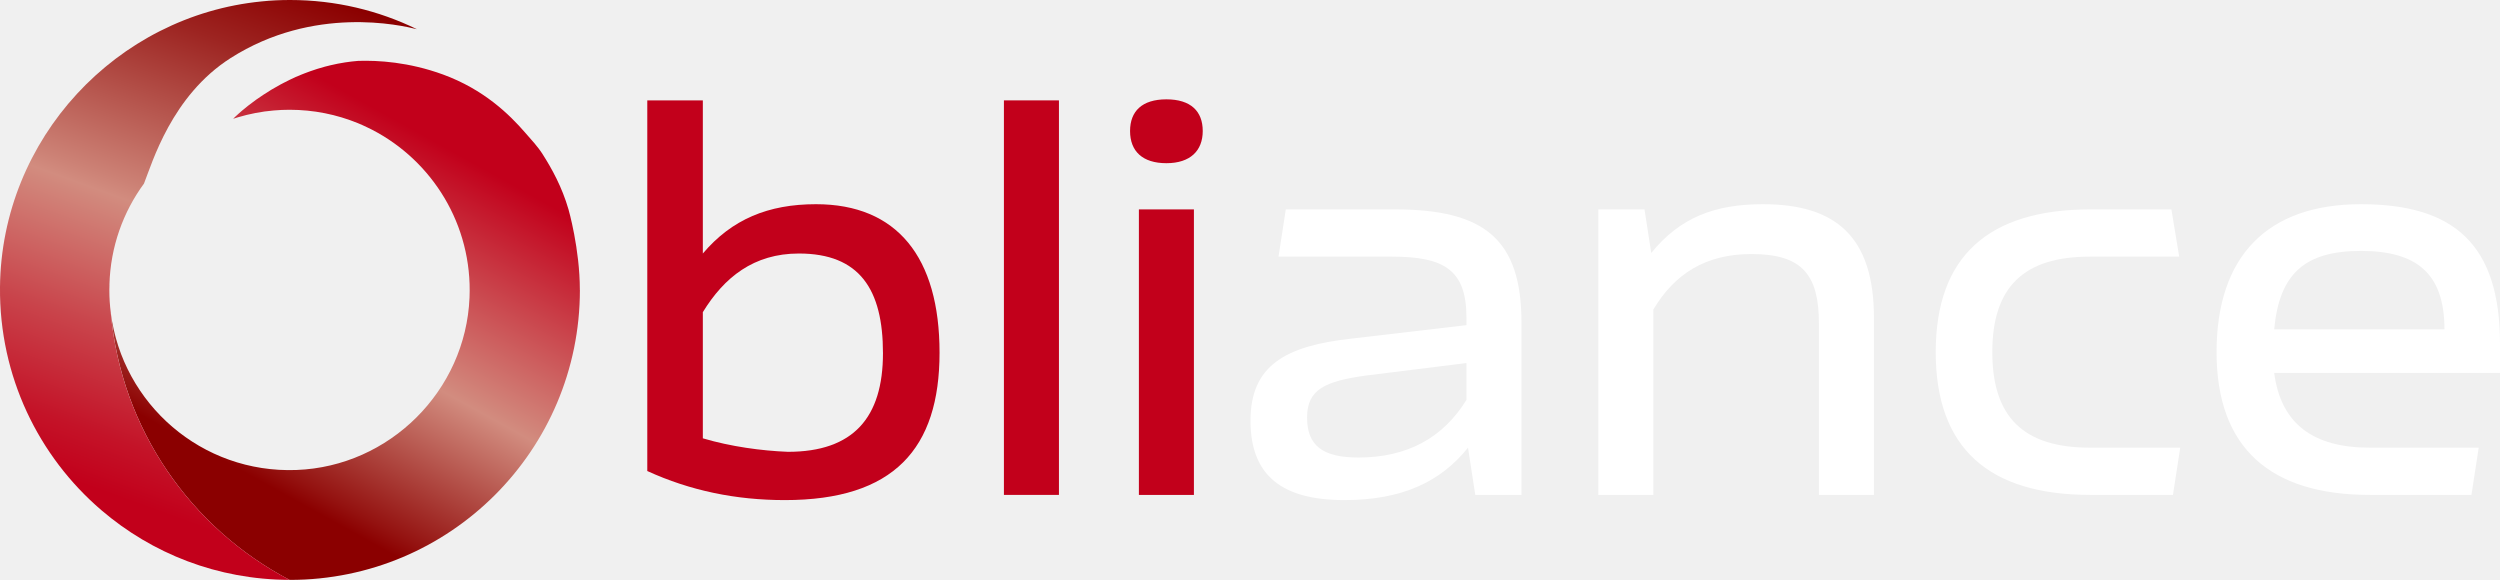
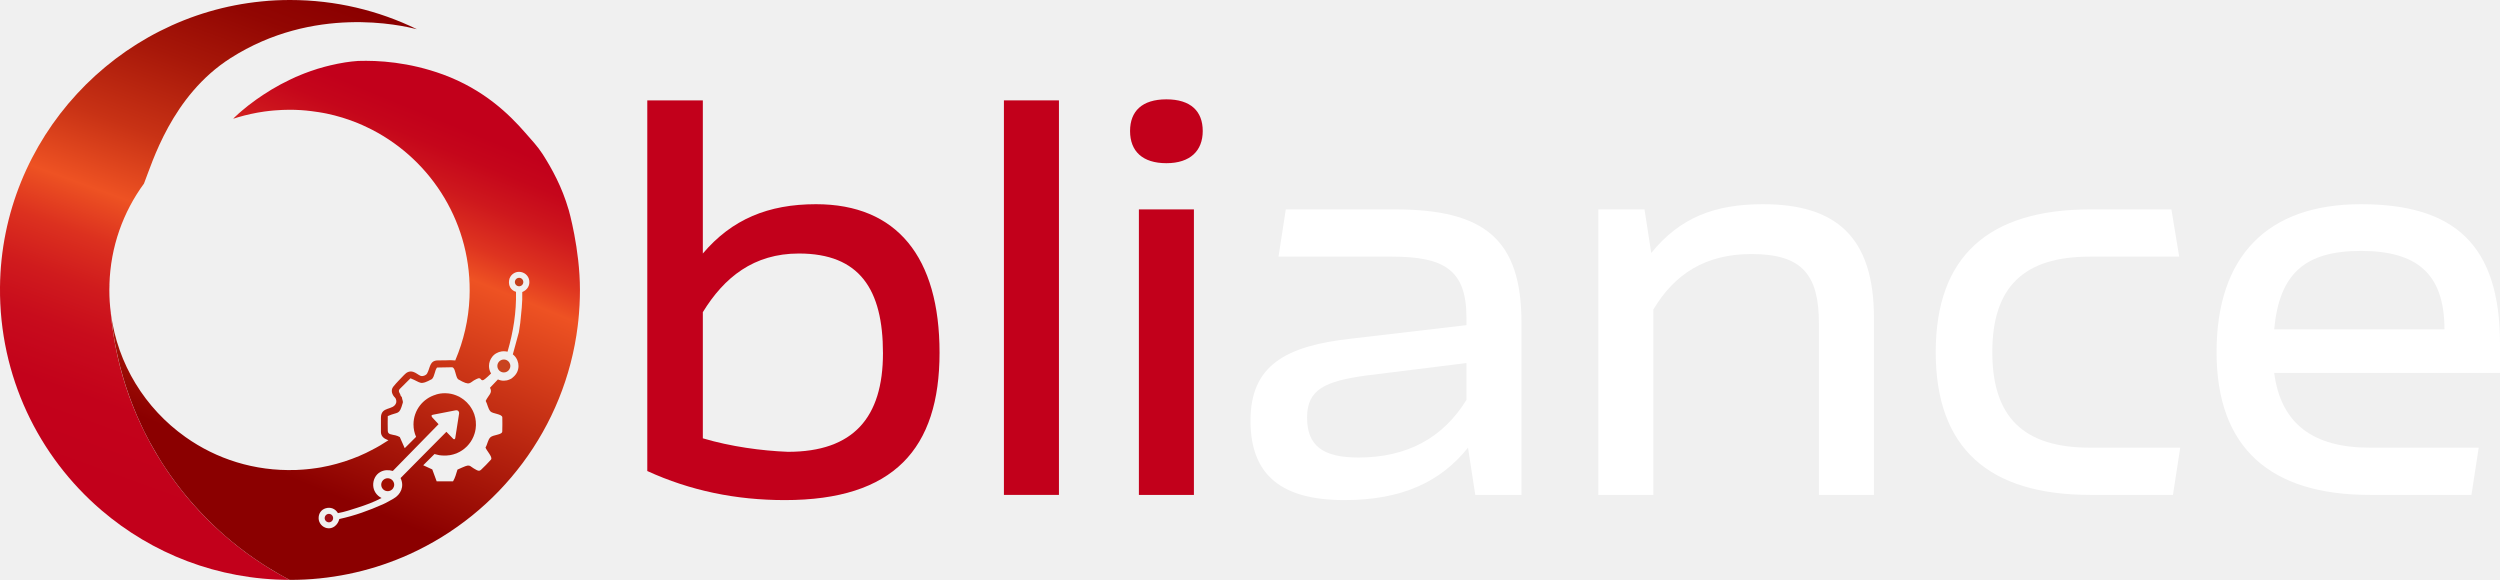
- <svg xmlns="http://www.w3.org/2000/svg" id="Calque_2" data-name="Calque 2" viewBox="0 0 529.75 122.88">
+ <svg xmlns="http://www.w3.org/2000/svg" xmlns:xlink="http://www.w3.org/1999/xlink" id="Calque_2" data-name="Calque 2" viewBox="0 0 529.75 122.88">
  <defs>
    <style>
      .cls-1 {
+         fill: url(#Dégradé_sans_nom_4778-8);
+       }
+ 
+       .cls-2 {
+         fill: url(#Dégradé_sans_nom_4778-7);
+       }
+ 
+       .cls-3 {
+         fill: url(#Dégradé_sans_nom_4778-3);
+       }
+ 
+       .cls-4 {
        fill: #fff;
      }

-       .cls-2 {
+       .cls-5 {
+         fill: url(#Dégradé_sans_nom_4778);
+       }
+ 
+       .cls-6 {
        fill: #c2001b;
      }

-       .cls-3 {
-         fill: url(#Dégradé_sans_nom_3900);
+       .cls-7 {
+         fill: #c9431f;
      }

-       .cls-4 {
-         fill: url(#Dégradé_sans_nom_3912);
+       .cls-8 {
+         fill: url(#Dégradé_sans_nom_5159);
+       }
+ 
+       .cls-9 {
+         fill: #a20f00;
+       }
+ 
+       .cls-10 {
+         fill: url(#Dégradé_sans_nom_4778-4);
+       }
+ 
+       .cls-11 {
+         fill: url(#Dégradé_sans_nom_5208);
+       }
+ 
+       .cls-12 {
+         fill: url(#Dégradé_sans_nom_4778-2);
+       }
+ 
+       .cls-13 {
+         fill: url(#Dégradé_sans_nom_4778-6);
+       }
+ 
+       .cls-14 {
+         fill: url(#Dégradé_sans_nom_4778-5);
+       }
+ 
+       .cls-15 {
+         fill: #a00e15;
+       }
+ 
+       .cls-16 {
+         fill: #c43f1c;
      }
    </style>
-     <linearGradient id="Dégradé_sans_nom_3900" data-name="Dégradé sans nom 3900" x1="100.79" y1="22.04" x2="51.77" y2="110.5" gradientUnits="userSpaceOnUse">
-       <stop offset=".11" stop-color="#c2001b" />
-       <stop offset=".56" stop-color="#d28c7f" />
-       <stop offset=".65" stop-color="#c0695f" />
-       <stop offset=".87" stop-color="#941210" />
-       <stop offset=".91" stop-color="#8b0000" />
-     </linearGradient>
-     <linearGradient id="Dégradé_sans_nom_3912" data-name="Dégradé sans nom 3912" x1="20.66" y1="114.33" x2="63.21" y2="-2.64" gradientUnits="userSpaceOnUse">
+     <linearGradient id="Dégradé_sans_nom_5208" data-name="Dégradé sans nom 5208" x1="20.66" y1="114.33" x2="63.21" y2="-2.64" gradientUnits="userSpaceOnUse">
      <stop offset=".08" stop-color="#c2001b" />
-       <stop offset=".17" stop-color="#c41328" />
-       <stop offset=".34" stop-color="#c9444b" />
-       <stop offset=".56" stop-color="#d28c7f" />
-       <stop offset=".59" stop-color="#cc8175" />
-       <stop offset=".87" stop-color="#9d2421" />
+       <stop offset=".22" stop-color="#c3021b" />
+       <stop offset=".32" stop-color="#c80c1c" />
+       <stop offset=".4" stop-color="#d01b1d" />
+       <stop offset=".48" stop-color="#dc311f" />
+       <stop offset=".55" stop-color="#eb4e22" />
+       <stop offset=".56" stop-color="#ee5223" />
+       <stop offset=".68" stop-color="#c83215" />
+       <stop offset=".82" stop-color="#a71709" />
+       <stop offset=".93" stop-color="#920602" />
      <stop offset="1" stop-color="#8b0000" />
    </linearGradient>
+     <linearGradient id="Dégradé_sans_nom_4778" data-name="Dégradé sans nom 4778" x1="94.37" y1="96.45" x2="94.31" y2="96.6" gradientUnits="userSpaceOnUse">
+       <stop offset=".04" stop-color="#c2001b" />
+       <stop offset=".11" stop-color="#c51b2e" />
+       <stop offset=".41" stop-color="#d28c7f" />
+       <stop offset=".45" stop-color="#cc8175" />
+       <stop offset=".83" stop-color="#9d2421" />
+       <stop offset="1" stop-color="#8b0000" />
+     </linearGradient>
+     <linearGradient id="Dégradé_sans_nom_4778-2" data-name="Dégradé sans nom 4778" x1="95.39" y1="96.34" x2="95.32" y2="96.51" xlink:href="#Dégradé_sans_nom_4778" />
+     <linearGradient id="Dégradé_sans_nom_4778-3" data-name="Dégradé sans nom 4778" x1="97.13" y1="83.97" x2="97.12" y2="84" xlink:href="#Dégradé_sans_nom_4778" />
+     <linearGradient id="Dégradé_sans_nom_4778-4" data-name="Dégradé sans nom 4778" x1="97.39" y1="84.11" x2="97.39" y2="84.11" xlink:href="#Dégradé_sans_nom_4778" />
+     <linearGradient id="Dégradé_sans_nom_4778-5" data-name="Dégradé sans nom 4778" x1="100.81" y1="90.95" x2="100.73" y2="91.14" xlink:href="#Dégradé_sans_nom_4778" />
+     <linearGradient id="Dégradé_sans_nom_4778-6" data-name="Dégradé sans nom 4778" x1="99.82" y1="85.06" x2="96.62" y2="92.88" xlink:href="#Dégradé_sans_nom_4778" />
+     <linearGradient id="Dégradé_sans_nom_5159" data-name="Dégradé sans nom 5159" x1="95.17" y1="16.28" x2="52.95" y2="119.43" gradientUnits="userSpaceOnUse">
+       <stop offset=".08" stop-color="#c2001b" />
+       <stop offset=".13" stop-color="#c5061b" />
+       <stop offset=".2" stop-color="#ce181d" />
+       <stop offset=".28" stop-color="#de3420" />
+       <stop offset=".34" stop-color="#ee5223" />
+       <stop offset=".76" stop-color="#980a04" />
+       <stop offset=".82" stop-color="#8b0000" />
+     </linearGradient>
+     <linearGradient id="Dégradé_sans_nom_4778-7" data-name="Dégradé sans nom 4778" x1="97.62" y1="84.22" x2="97.6" y2="84.27" xlink:href="#Dégradé_sans_nom_4778" />
+     <linearGradient id="Dégradé_sans_nom_4778-8" data-name="Dégradé sans nom 4778" x1="100.54" y1="87.45" x2="100.37" y2="87.85" xlink:href="#Dégradé_sans_nom_4778" />
  </defs>
-   <g id="Calque_8" data-name="Calque 8">
-     <g id="Obliance">
-       <path id="Obliance-2" data-name="Obliance" class="cls-3" d="M122.88,61.44c0,33.93-27.51,61.44-61.44,61.44h-.08c-20.87-10.92-35.66-31.91-37.87-56.52,2.47,19.24,19.25,33.99,39.34,33.23,19.73-.75,35.83-16.78,36.66-36.5.65-15.47-7.91-29.02-20.65-35.6-.33-.17-.66-.34-1-.49-.66-.33-1.33-.62-2.02-.91-4.46-1.82-9.35-2.83-14.47-2.83-1.13,0-2.25.05-3.36.15-2.6.22-5.13.72-7.56,1.44-.17.05-.35.1-.51.16-.17.05-.35.1-.51.16t.03-.03s.02-.02.03-.03c.02-.02.03-.03.05-.05.04-.04.09-.09.16-.16.06-.06.13-.13.21-.2.16-.15.35-.33.58-.53,0,0,.03-.02.03-.03.23-.2.49-.43.79-.69.78-.66,1.78-1.46,2.98-2.32.97-.68,2.06-1.41,3.28-2.15.6-.36,1.25-.72,1.92-1.09.25-.13.51-.27.77-.4.39-.2.78-.4,1.19-.6.41-.19.82-.39,1.24-.58.4-.17.8-.35,1.22-.51.22-.09.43-.17.66-.26.27-.1.53-.21.8-.3.18-.07.37-.14.56-.2.4-.14.8-.28,1.22-.41.03-.02.06-.03.09-.03.53-.16,1.07-.32,1.61-.47.4-.11.79-.21,1.2-.3,1.01-.24,2.05-.45,3.12-.61.39-.06.78-.11,1.18-.16.08,0,.16-.02.23-.03.44-.05.89-.09,1.34-.13h0c4.18-.13,10.67.22,17.98,2.89,8.65,3.17,14.03,8.44,17.36,12.27,1.29,1.48,2.69,2.96,3.74,4.61,1.92,3.02,4.1,6.91,5.49,11.72,0,0,2.4,8.34,2.4,17.04Z" />
-       <path id="Obliance-3" data-name="Obliance" class="cls-4" d="M23.2,60.34c-.02.36-.03.73-.03,1.1,0,1.65.1,3.27.31,4.86,0,.02,0,.03,0,.05v.04c2.23,24.59,17.01,45.57,37.87,56.48-15.23-.02-29.16-5.58-39.89-14.78C8.19,96.72-.17,79.76,0,60.84.3,29.35,24.71,3.31,55.45.3h0c1.98-.21,3.99-.3,6.01-.3,9.64,0,18.77,2.23,26.89,6.19-3.38-.85-21.87-5.11-39.49,6.12-12.5,7.97-16.61,22.22-18.35,26.59-4.42,6.03-7.1,13.4-7.32,21.39v.04Z" />
+   <g id="Obliance">
+     <g id="Obliance-2" data-name="Obliance">
+       <path class="cls-15" d="M70.59,109.79c0,.49-.4.89-.89.89s-.9-.4-.9-.89.4-.9.9-.9.89.4.89.9Z" />
+       <path class="cls-16" d="M110.89,59.77c0,.49-.4.89-.89.89s-.9-.4-.9-.89.4-.9.9-.9.89.4.89.9Z" />
+       <path class="cls-9" d="M83.29,101.94c.15.22.24.49.24.77s-.09.55-.24.77c-.05.07-.11.14-.17.2-.25.25-.59.4-.97.4-.75,0-1.37-.61-1.37-1.37s.62-1.37,1.37-1.37c.38,0,.72.15.97.4.06.06.12.13.17.2Z" />
+       <path class="cls-7" d="M107.9,76.78c.15.22.24.49.24.77s-.09.55-.24.77c-.05.07-.11.14-.17.2-.25.25-.59.4-.97.4-.75,0-1.37-.61-1.37-1.37s.62-1.37,1.37-1.37c.38,0,.72.15.97.4.06.06.12.13.17.2Z" />
+       <path id="Obliance-3" data-name="Obliance" class="cls-11" d="M23.2,60.34c-.02.36-.03.73-.03,1.1,0,1.65.1,3.27.31,4.86,0,.02,0,.03,0,.05v.04c2.23,24.59,17.01,45.57,37.87,56.48-15.23-.02-29.16-5.58-39.89-14.78C8.19,96.72-.17,79.76,0,60.84.3,29.35,24.71,3.31,55.45.3h0c1.98-.21,3.99-.3,6.01-.3,9.64,0,18.77,2.23,26.89,6.19-3.38-.85-21.87-5.11-39.49,6.12-12.5,7.97-16.61,22.22-18.35,26.59-4.42,6.03-7.1,13.4-7.32,21.39v.04Z" />
      <g>
-         <path class="cls-2" d="M199.09,74.73c0,20.35-9.68,31.24-32.78,31.24-10.34,0-20.02-1.98-29.15-6.16V21.27h11.77v32.45c6.16-7.26,13.86-10.45,23.98-10.45,17.16,0,26.18,11.22,26.18,31.46ZM187.1,74.84c0-13.53-4.95-21.12-17.82-21.12-9.57,0-15.84,5.06-20.35,12.43v26.73c5.94,1.76,12.43,2.64,18.04,2.86,13.86,0,20.13-7.26,20.13-20.9Z" />
-         <path class="cls-2" d="M212.73,21.27h11.66v83.6h-11.66V21.27Z" />
-         <path class="cls-2" d="M239.46,27.76c0-4.18,2.53-6.71,7.7-6.71s7.7,2.53,7.7,6.71-2.64,6.82-7.7,6.82-7.7-2.53-7.7-6.82ZM241.33,44.37h11.66v60.5h-11.66v-60.5Z" />
-         <path class="cls-1" d="M322.4,68.35v36.52h-9.79l-1.54-10.01c-5.72,7.15-13.86,11.11-26.18,11.11-13.2,0-19.91-5.17-19.91-16.83s7.37-15.84,21.34-17.38l24.42-2.86v-1.65c0-10.23-4.95-12.87-15.84-12.87h-23.98l1.54-10.01h23.1c18.92,0,26.84,6.27,26.84,23.98ZM310.74,84.74v-7.81l-21.23,2.64c-8.8,1.21-12.54,2.97-12.54,8.91s3.3,8.47,10.89,8.47c10.34,0,17.93-4.18,22.88-12.21Z" />
-         <path class="cls-1" d="M397.09,67.36v37.51h-11.66v-36.3c0-10.34-3.52-14.74-14.3-14.74-9.68,0-16.28,4.18-20.79,11.77v39.27h-11.66v-60.5h9.79l1.43,9.24c6.05-7.48,13.42-10.34,23.65-10.34,15.4,0,23.54,6.82,23.54,24.09Z" />
-         <path class="cls-1" d="M410.18,74.62c0-20.35,11.22-30.25,32.78-30.25h17.16l1.65,10.01h-18.92c-13.97,0-20.68,6.38-20.68,20.24s6.71,20.24,20.68,20.24h19.14l-1.54,10.01h-17.49c-21.56,0-32.78-9.9-32.78-30.25Z" />
-         <path class="cls-1" d="M529.75,79.02h-47.85c1.43,10.89,8.36,15.84,20.24,15.84h23.1l-1.54,10.01h-21.56c-21.01,0-32.45-9.9-32.45-30.25s10.78-31.35,30.58-31.35,29.48,8.58,29.48,29.59v6.16ZM517.98,69.78c0-11.88-5.94-16.61-17.71-16.61s-17.27,4.73-18.37,16.61h36.08Z" />
+         <path class="cls-6" d="M199.09,74.73c0,20.35-9.68,31.24-32.78,31.24-10.34,0-20.02-1.98-29.15-6.16V21.27h11.77v32.45c6.16-7.26,13.86-10.45,23.98-10.45,17.16,0,26.18,11.22,26.18,31.46ZM187.1,74.84c0-13.53-4.95-21.12-17.82-21.12-9.57,0-15.84,5.06-20.35,12.43v26.73c5.94,1.76,12.43,2.64,18.04,2.86,13.86,0,20.13-7.26,20.13-20.9Z" />
+         <path class="cls-6" d="M212.73,21.27h11.66v83.6h-11.66V21.27Z" />
+         <path class="cls-6" d="M239.46,27.76c0-4.18,2.53-6.71,7.7-6.71s7.7,2.53,7.7,6.71-2.64,6.82-7.7,6.82-7.7-2.53-7.7-6.82ZM241.33,44.37h11.66v60.5h-11.66v-60.5Z" />
+         <path class="cls-4" d="M322.4,68.35v36.52h-9.79l-1.54-10.01c-5.72,7.15-13.86,11.11-26.18,11.11-13.2,0-19.91-5.17-19.91-16.83s7.37-15.84,21.34-17.38l24.42-2.86v-1.65c0-10.23-4.95-12.87-15.84-12.87h-23.98l1.54-10.01h23.1c18.92,0,26.84,6.27,26.84,23.98ZM310.74,84.74v-7.81l-21.23,2.64c-8.8,1.21-12.54,2.97-12.54,8.91s3.3,8.47,10.89,8.47c10.34,0,17.93-4.18,22.88-12.21Z" />
+         <path class="cls-4" d="M397.09,67.36v37.51h-11.66v-36.3c0-10.34-3.52-14.74-14.3-14.74-9.68,0-16.28,4.18-20.79,11.77v39.27h-11.66v-60.5h9.79l1.43,9.24c6.05-7.48,13.42-10.34,23.65-10.34,15.4,0,23.54,6.82,23.54,24.09Z" />
+         <path class="cls-4" d="M410.18,74.62c0-20.35,11.22-30.25,32.78-30.25h17.16l1.65,10.01h-18.92c-13.97,0-20.68,6.38-20.68,20.24s6.71,20.24,20.68,20.24h19.14l-1.54,10.01h-17.49c-21.56,0-32.78-9.9-32.78-30.25Z" />
+         <path class="cls-4" d="M529.75,79.02h-47.85c1.43,10.89,8.36,15.84,20.24,15.84h23.1l-1.54,10.01h-21.56c-21.01,0-32.45-9.9-32.45-30.25s10.78-31.35,30.58-31.35,29.48,8.58,29.48,29.59v6.16ZM517.98,69.78c0-11.88-5.94-16.61-17.71-16.61s-17.27,4.73-18.37,16.61h36.08Z" />
      </g>
    </g>
+     <path class="cls-5" d="M94.55,96.53c-.1,0-.2.02-.31.02-.05,0-.09,0-.13-.01.15,0,.29,0,.44,0Z" />
+     <path class="cls-12" d="M95.55,96.41c-.07.02-.14.03-.21.04-.06.01-.13.02-.19.02.13-.01.26-.04.4-.06Z" />
+     <path class="cls-3" d="M97.35,84.1c-.11-.06-.22-.11-.33-.16-.04-.02-.09-.05-.13-.07.1.04.2.08.29.13.02.01.04.02.06.03.04.02.07.04.11.07Z" />
+     <path class="cls-10" d="M97.42,84.13s-.05-.02-.07-.03c.02,0,.04,0,.06.02h.01Z" />
+     <path class="cls-14" d="M100.79,90.95c-.01.08-.03.15-.05.22.02-.07.03-.14.04-.21,0-.01.01-.01.01-.01Z" />
+     <path class="cls-13" d="M97.41,84.12c-.06-.03-.12-.06-.17-.09-.02-.01-.04-.02-.06-.03-.05-.03-.11-.05-.16-.06.11.05.22.1.33.16.02,0,.04.02.07.03h-.01ZM97.43,84.14c.12.07.24.13.35.21-.02-.02-.05-.04-.07-.05-.1-.05-.19-.11-.28-.16ZM100.54,87.88c-.02-.06-.03-.12-.05-.17-.04-.11-.08-.22-.14-.33.07.18.14.36.2.55,0-.01-.01-.03-.01-.05ZM98.55,94.95c.15-.12.29-.23.42-.37.14-.14.27-.29.38-.44-.24.3-.51.56-.8.81ZM97.41,84.12c-.06-.03-.12-.06-.17-.09-.02-.01-.04-.02-.06-.03-.05-.03-.11-.05-.16-.06.11.05.22.1.33.16.02,0,.04.02.07.03h-.01ZM98.55,94.95c.15-.12.29-.23.42-.37.14-.14.27-.29.38-.44-.24.3-.51.56-.8.81ZM97.43,84.14c.12.07.24.13.35.21-.02-.02-.05-.04-.07-.05-.1-.05-.19-.11-.28-.16ZM100.54,87.88c-.02-.06-.03-.12-.05-.17-.04-.11-.08-.22-.14-.33.07.18.14.36.2.55,0-.01-.01-.03-.01-.05ZM100.54,87.88c-.02-.06-.03-.12-.05-.17-.04-.11-.08-.22-.14-.33.07.18.14.36.2.55,0-.01-.01-.03-.01-.05ZM98.55,94.95c.15-.12.29-.23.42-.37.14-.14.27-.29.38-.44-.24.3-.51.56-.8.81ZM97.43,84.14c.12.07.24.13.35.21-.02-.02-.05-.04-.07-.05-.1-.05-.19-.11-.28-.16ZM97.24,84.03s-.04-.02-.06-.03c-.05-.03-.11-.05-.16-.06.11.05.22.1.33.16.02,0,.04.02.07.03h-.01c-.06-.04-.12-.07-.17-.1ZM100.54,87.88c-.02-.06-.03-.12-.05-.17-.04-.11-.08-.22-.14-.33.07.18.14.36.2.55,0-.01-.01-.03-.01-.05ZM98.55,94.95c.15-.12.29-.23.42-.37.14-.14.27-.29.38-.44-.24.3-.51.56-.8.81ZM97.43,84.14c.12.07.24.13.35.21-.02-.02-.05-.04-.07-.05-.1-.05-.19-.11-.28-.16ZM97.24,84.03s-.04-.02-.06-.03c-.05-.03-.11-.05-.16-.06.11.05.22.1.33.16.02,0,.04.02.07.03h-.01c-.06-.04-.12-.07-.17-.1ZM97.24,84.03s.07.04.11.07c.02,0,.04,0,.06.02-.06-.03-.12-.06-.17-.09ZM98.55,94.95c.15-.12.29-.23.42-.37.14-.14.27-.29.38-.44-.24.3-.51.56-.8.81ZM97.43,84.14c.12.07.24.13.35.21-.02-.02-.05-.04-.07-.05-.1-.05-.19-.11-.28-.16ZM100.54,87.88c-.02-.06-.03-.12-.05-.17-.04-.11-.08-.22-.14-.33.07.18.14.36.2.55,0-.01-.01-.03-.01-.05Z" />
+     <path class="cls-8" d="M120.48,44.41c-1.39-4.82-3.56-8.71-5.48-11.73-1.06-1.65-2.45-3.13-3.75-4.61-3.34-3.83-8.71-9.1-17.36-12.28-7.31-2.67-13.79-3.01-17.98-2.88h-.01c-.44.03-.89.07-1.33.12-.08,0-.16.02-.24.03-.39.05-.79.1-1.18.16-1.07.17-2.11.38-3.12.62-.4.09-.8.19-1.2.3-.54.15-1.09.3-1.61.46-.04,0-.06.02-.1.04-.41.13-.82.27-1.21.4-.19.06-.38.13-.56.2-.28.1-.54.2-.81.3-.22.09-.44.18-.65.26-.41.17-.82.34-1.22.51-.42.19-.83.39-1.24.58-.4.2-.8.4-1.19.6-.26.12-.52.26-.77.39-.67.36-1.32.73-1.92,1.09-1.22.73-2.31,1.47-3.28,2.15-1.21.86-2.21,1.66-2.98,2.32-.3.26-.56.49-.8.69,0,.01-.02.02-.03.03-.23.21-.42.39-.58.54-.03.02-.05.05-.08.07-.05.04-.09.08-.13.12-.06.07-.11.12-.15.16-.02.02-.04.03-.05.05-.02.02-.03.03-.04.04l-.02.02c.16-.05.33-.1.51-.15.16-.05.33-.11.5-.16,1.83-.54,3.71-.95,5.63-1.22.32-.05.64-.09.97-.12.03-.01.06-.01.1-.01.19-.03.39-.05.58-.06.19-.02.39-.03.58-.05,1.02-.08,2.04-.13,3.07-.13,1.57,0,3.12.09,4.64.29.52.06,1.05.13,1.57.22.3.05.59.1.89.15.24.05.49.09.73.14,2.3.48,4.52,1.16,6.64,2.03.69.29,1.36.58,2.02.91.33.15.67.32,1,.49,12.74,6.58,21.29,20.12,20.65,35.6-.2,4.66-1.25,9.11-2.99,13.21h0s-.02.05-.02.08c-.32-.03-.66-.05-1.03-.06-.32,0-.62.01-.9.03l-1.79.02c-1.76.03-1.58,1.56-2.25,2.76-.23.43-1.02.69-1.44.49-.52-.25-.92-.62-1.44-.8-.81-.29-1.47.05-2.01.64-.77.83-1.6,1.61-2.3,2.5-.59.76-.21,1.74.38,2.29.27.25.34.85.24,1.13-.58,1.67-3.24.62-3.22,3.17v3.01c.02.86.59,1.36,1.45,1.68.05.01.09.03.14.05-1.14.76-2.33,1.46-3.56,2.08-.39.21-.78.41-1.18.6-.95.46-1.93.87-2.95,1.25-.54.2-1.09.39-1.63.57-.55.18-1.1.34-1.66.49-.42.12-.85.23-1.29.33-.16.04-.32.07-.48.11-.42.1-.85.18-1.28.26-.01.01-.02.01-.03.01-.19.03-.38.07-.57.1-.22.04-.44.08-.66.1-.38.06-.75.11-1.13.15-.28.04-.56.07-.84.09-.27.03-.54.05-.8.07-.27.01-.54.03-.81.05-.07,0-.15.01-.22.01-.08.01-.17.01-.25.02s-.16.01-.24.01h-.12c-8.69.28-16.75-2.33-23.29-6.97-.02-.01-.05-.03-.07-.05-8.46-6.01-14.36-15.39-15.75-26.17.03.29.05.58.09.87.01.07.02.14.03.21-.01.03-.01.06.01.08.02.3.05.58.09.87.02.24.05.47.09.7.07.6.16,1.2.25,1.8.04.25.08.5.13.75v.04c.06.4.13.8.21,1.2,0,.01,0,.02.01.03.01.09.03.19.05.28.08.45.17.89.27,1.33.09.43.18.85.28,1.27.09.42.19.85.3,1.27.05.21.11.42.16.63.05.21.1.41.17.62.15.58.31,1.14.48,1.71h0c.08.28.16.55.25.82.01.08.04.16.07.23.07.25.15.5.23.74.08.28.18.55.28.82.15.47.31.93.48,1.39.19.55.4,1.09.61,1.62.09.26.19.51.3.76.23.59.48,1.18.73,1.76.3.68.6,1.35.92,2.02.02.05.05.1.07.15.18.38.36.78.55,1.16h0s.05.09.07.13c.07.12.13.24.19.36.11.21.21.42.32.62.15.29.3.58.45.86.04.08.08.15.13.23,0,.02.01.05.03.07.03.06.07.11.1.17.02.04.05.09.08.13.11.2.23.41.34.61.33.6.68,1.2,1.04,1.79.29.48.58.96.88,1.44,2.39,3.75,5.11,7.26,8.15,10.49.29.32.58.63.9.94.15.17.32.35.5.52.51.52,1.03,1.03,1.56,1.53,1.54,1.47,3.16,2.87,4.83,4.19.15.12.31.24.47.37,1.04.81,2.11,1.6,3.2,2.35.45.32.91.63,1.37.92.24.17.48.32.73.48.34.22.68.44,1.03.64,1.42.89,2.88,1.72,4.37,2.5h.01s.01.01.01.01h.08c8.49,0,16.57-1.72,23.92-4.83.46-.2.92-.39,1.37-.6,19.11-8.64,33.01-26.78,35.68-48.39.01-.06.02-.11.02-.17.04-.32.08-.63.11-.95.22-2.13.34-4.3.34-6.5,0-8.69-2.4-17.03-2.4-17.03ZM84.88,101.3c.85,1.75.06,3.49-1.51,4.37-.76.42-1.42.83-2.23,1.19-2.97,1.32-5.94,2.4-9.24,3.12-.3,1.28-1.42,2.19-2.63,1.93-1.06-.23-1.7-1.12-1.75-2-.06-1.1.57-1.93,1.48-2.2,1.04-.31,2.02.05,2.61,1.02,1.46-.26,2.79-.72,4.19-1.17,1.73-.55,3.35-1.14,5.05-2.03-1.12-.58-1.72-1.57-1.77-2.68-.04-1.15.5-2.3,1.55-2.86.81-.43,1.69-.45,2.61-.2l5.74-5.86,3.95-4.04-1.35-1.46c-.09-.1-.13-.22-.14-.32,0-.12.12-.19.27-.22l4.82-.94c.23-.04.47.01.6.15.09.09.19.31.15.53l-.81,5.19c-.03.14-.08.21-.15.24-.11.04-.2.02-.29-.08l-1.44-1.48-3.95,3.98-5.76,5.82ZM110.67,61.89c.06,2.26-.21,4.4-.43,6.56-.1.65-.19,1.3-.29,1.95-.43,1.57-.85,3.12-1.28,4.69.37.28.68.66.88,1.09h0s.03.06.04.08c0,.01.01.02.01.02.01.02.02.04.02.06.02.03.03.06.03.09,0,0,.02.01.01.02.14.34.21.71.21,1.1,0,.97-.45,1.81-1.15,2.38-.11.11-.21.18-.26.22-.02.02-.04.03-.05.04-.08.05-.16.09-.24.13-.08.04-.17.08-.25.11-.36.16-.76.24-1.17.24-.44,0-.86-.09-1.24-.27l-1.68,1.76c.62,1.1-.33,1.55-.91,2.79.38.69.48,1.63,1,2.22.48.53,2.48.53,2.52,1.27.04,1,0,1.97-.01,2.97,0,.77-1.93.68-2.53,1.27-.54.53-.6,1.48-1.02,2.14.17.63,1.6,2.06,1.16,2.57-.67.77-1.39,1.46-2.12,2.17-.29.29-.59.21-.93.04-1.99-1-.94-1.49-4.05-.09-.29.92-.48,1.7-.94,2.49h-3.47l-.93-2.53-1.92-.88,2.39-2.38c.23.07.46.13.69.17.11.03.22.05.32.07.05.01.09.01.13.02.14.02.28.04.41.04.14.02.28.02.42.02.02,0,.04,0,.06,0,.15,0,.29,0,.44,0,.2-.01.4-.03.6-.06.13-.01.26-.04.4-.06.17-.03.34-.07.51-.12.46-.12.92-.3,1.34-.54.36-.19.7-.43,1.02-.68.03-.03.06-.06.09-.09.01,0,.03-.02.04-.03.29-.25.56-.51.8-.81.13-.16.26-.33.38-.5.12-.18.23-.36.33-.55.1-.18.2-.38.28-.58.08-.19.16-.4.22-.6.05-.16.09-.31.13-.47.02-.09.04-.18.05-.27.02-.07.03-.14.04-.21,0-.01.01-.01.01-.01h0c.08-.56.1-1.12.04-1.69-.03-.22-.06-.43-.1-.65v-.02c-.05-.22-.11-.44-.18-.66-.06-.19-.13-.37-.2-.55-.06-.13-.12-.27-.18-.4-.07-.13-.14-.26-.22-.39-.06-.1-.12-.21-.19-.3-.07-.12-.15-.23-.23-.34-.17-.22-.35-.43-.54-.62-.05-.05-.09-.1-.14-.14-.11-.12-.23-.22-.36-.32-.03-.03-.07-.06-.11-.09-.11-.09-.22-.17-.33-.25-.09-.06-.18-.12-.27-.18-.11-.08-.23-.14-.35-.21,0,0-.01,0-.01-.01-.03-.01-.05-.02-.07-.03-.11-.06-.22-.11-.33-.16-.04-.02-.09-.05-.13-.07-.01,0-.01-.01-.02-.01-.09-.04-.19-.08-.28-.11-.02-.01-.03-.02-.05-.02-.3-.11-.61-.21-.92-.27-.16-.03-.32-.06-.48-.08-.1-.02-.2-.03-.31-.03-.34-.03-.68-.04-1.03-.01-.16.01-.32.03-.48.05-.16.02-.32.06-.47.09-.16.04-.32.08-.48.13,0,.01-.01.01-.01.02-2.73.8-4.73,3.3-4.73,6.31,0,.94.19,1.83.55,2.63l-2.41,2.4-1.04-2.35c-.31-.19-.62-.29-.92-.37-.88-.22-1.61-.15-1.63-.96-.02-1.03-.03-2.06,0-3.12,2.26-1.02,2.4-.1,3.16-2.75.16-.35-.15-.79-.16-1.21-.09-.1-.17-.29-.28-.37-.03-.47-.7-.9-.15-1.45l2.24-2.23c2.32.9,1.92,1.59,4.56.16.6-.68.54-1.72,1.06-2.44,1.06-.02,2.12-.04,3.18-.06.05,0,.09.01.13.03.04.02.08.04.11.07.04.03.07.06.1.1.17.21.28.57.38.94.03.11.06.22.09.33,0,0,.01.01.01.02.03.11.06.23.1.34.09.29.2.54.35.7,2.74,1.62,2.36.67,3.88-.01.23-.1.51-.27.76-.16.22.1.24.32.45.38.23.07.47-.12.65-.27.31-.25.74-.62,1.27-1.15-.28-.46-.44-1.01-.44-1.59,0-.73.26-1.41.68-1.94.02-.02.03-.04.05-.06.03-.05.08-.1.12-.15.02-.02.04-.04.06-.05.13-.15.28-.26.41-.35.02-.01.04-.02.05-.03.05-.03.1-.06.14-.09.15-.09.31-.17.48-.23.09-.04.18-.07.28-.09.27-.09.55-.13.85-.13.23,0,.46.03.68.07.04,0,.09.01.13.02,1.21-4.15,1.89-8.38,1.79-12.68-1.13-.34-1.63-1.32-1.46-2.44.15-1.07,1.12-1.83,2.15-1.8,1.05.03,1.94.77,2.11,1.78.18,1.1-.36,2.05-1.49,2.51Z" />
+     <path class="cls-2" d="M97.71,84.3s.05.03.07.05c-.11-.08-.23-.14-.35-.21.09.05.18.11.28.16Z" />
+     <path class="cls-1" d="M100.54,87.88s.01.04.01.05c-.06-.19-.13-.37-.2-.55.07.17.13.33.19.5Z" />
  </g>
</svg>
